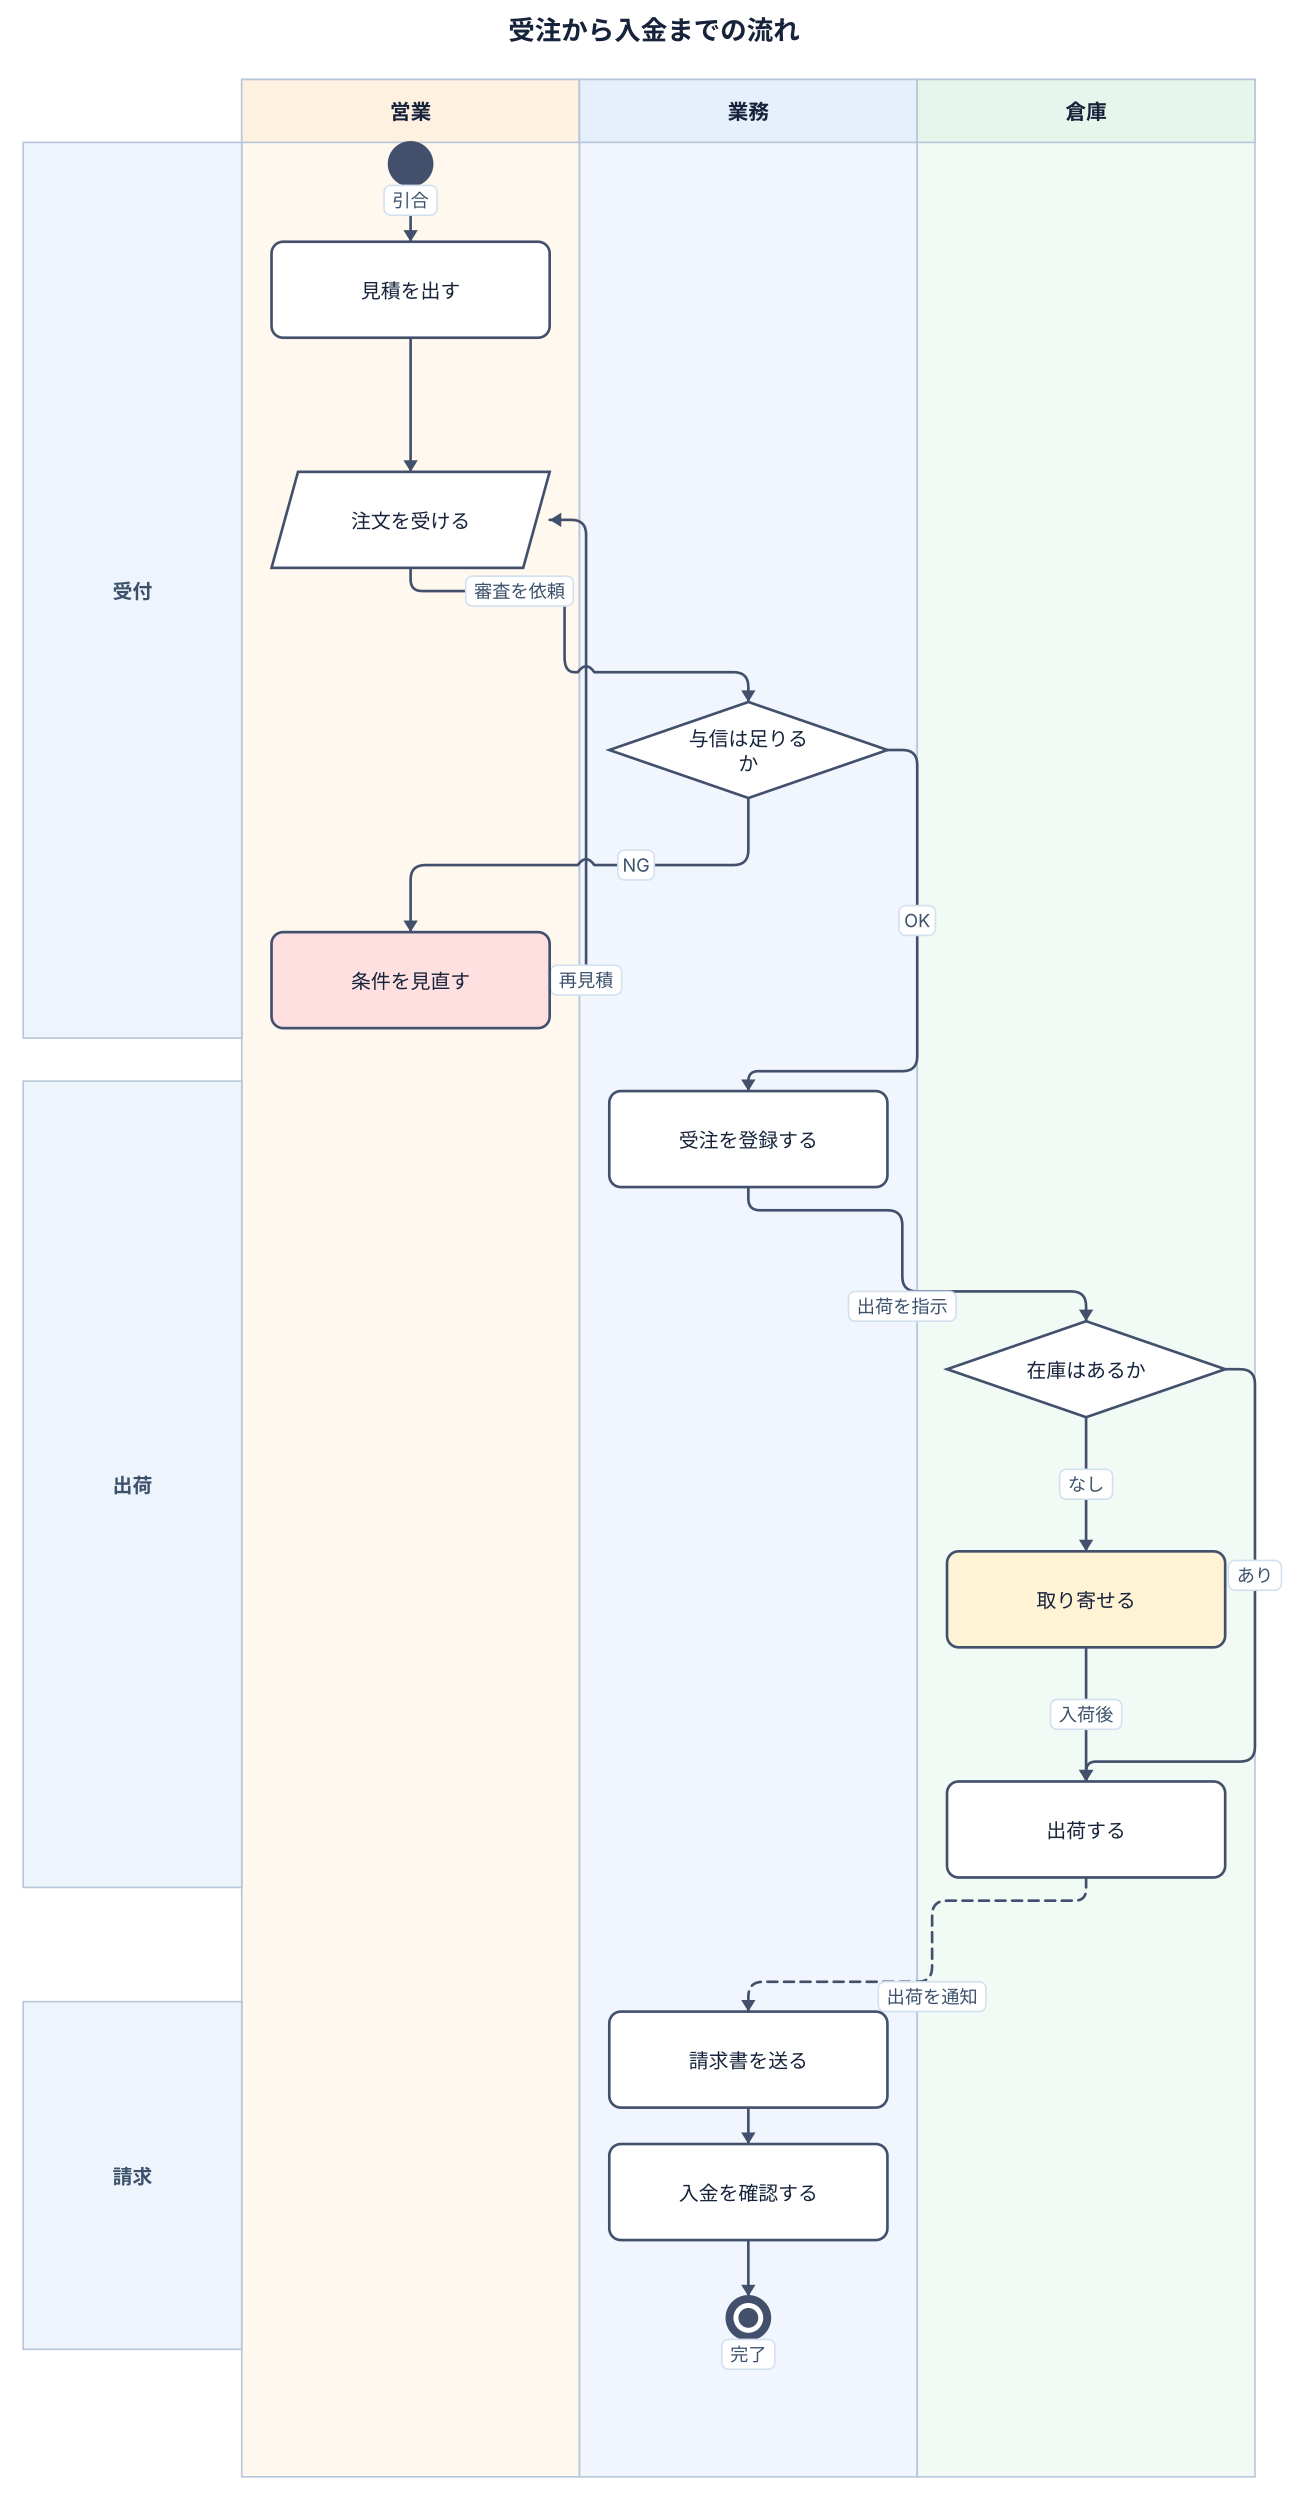
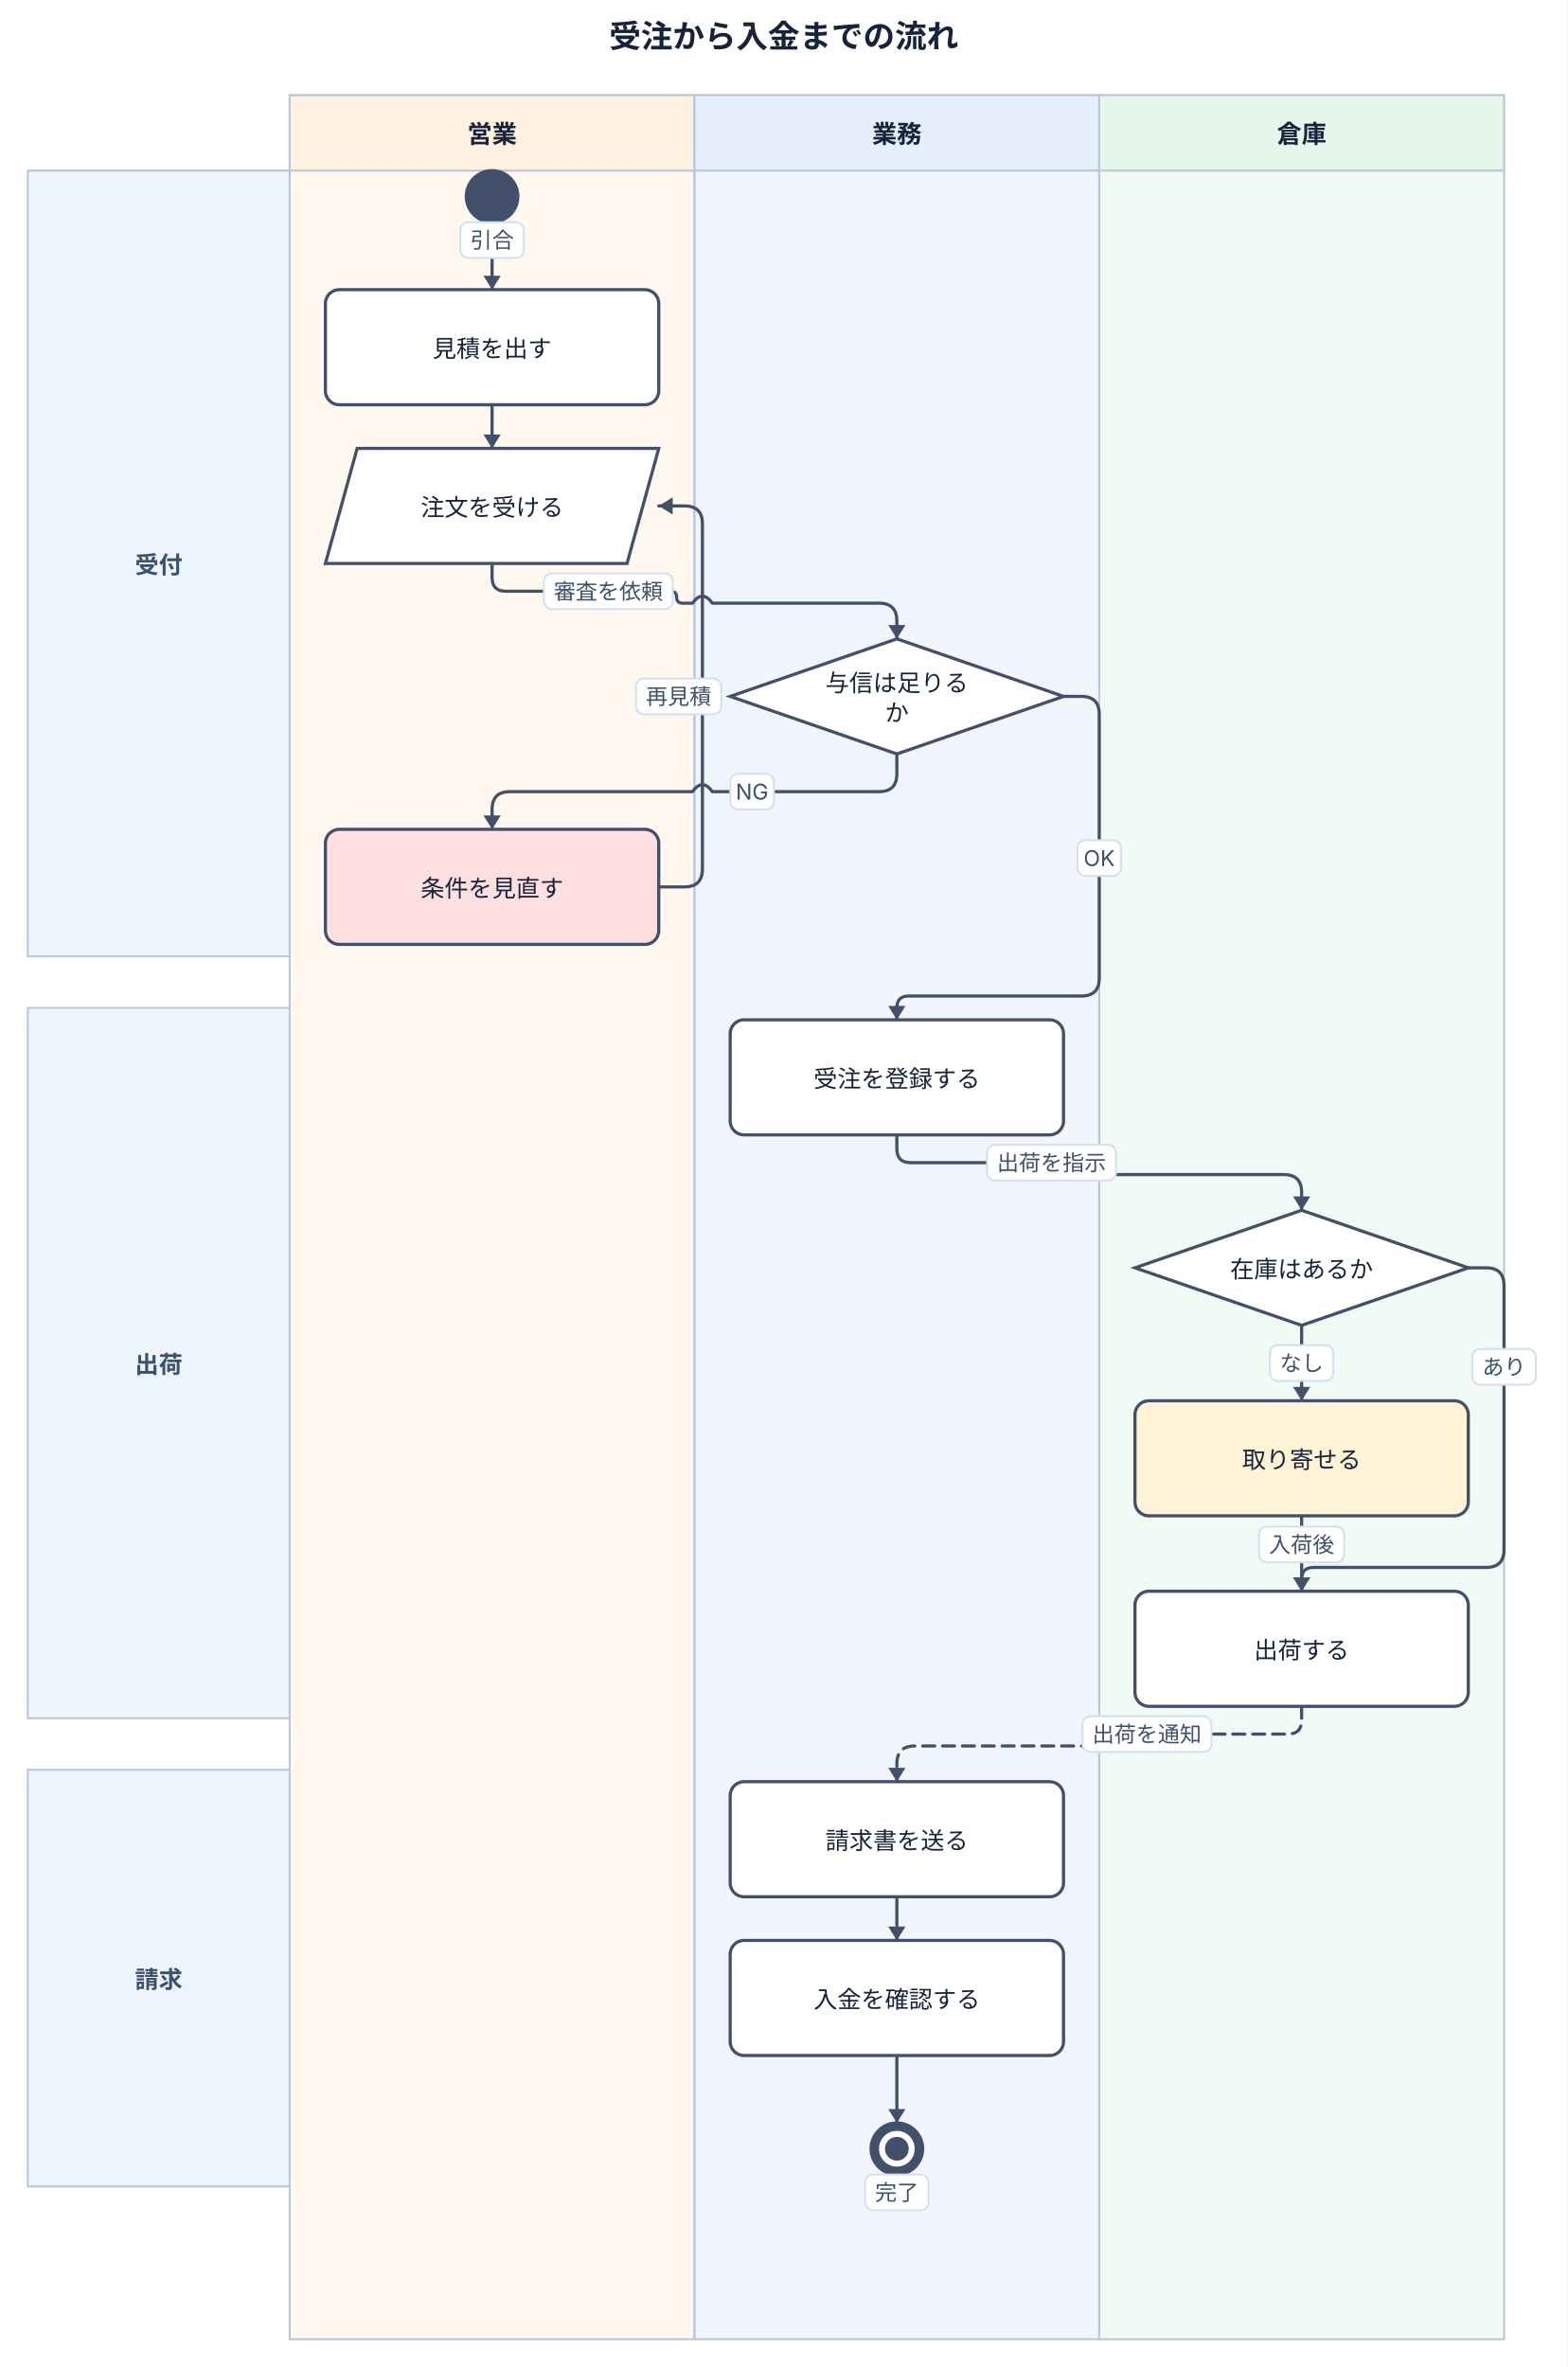
- <svg xmlns="http://www.w3.org/2000/svg" width="790" height="1510" viewBox="0 0 790 1510" font-family="Inter, 'Yu Gothic UI', 'Meiryo UI', sans-serif">
-   <rect x="0" y="0" width="790" height="1510" fill="#FFFFFF" />
+ <svg xmlns="http://www.w3.org/2000/svg" width="790" height="1193" viewBox="0 0 790 1193" font-family="Inter, 'Yu Gothic UI', 'Meiryo UI', sans-serif">
+   <rect x="0" y="0" width="790" height="1193" fill="#FFFFFF" />
  <text x="395" y="24" text-anchor="middle" font-size="16" font-weight="700" fill="#16233A">受注から入金までの流れ</text>
  <g transform="translate(14, 48)">
    <g data-pick="lane" data-idx="0">
-       <rect class="sl-shape" x="132" y="0" width="204" height="1448" fill="#FFF1E0" fill-opacity="0.55" stroke="#B9C7DA" />
+       <rect class="sl-shape" x="132" y="0" width="204" height="1131" fill="#FFF1E0" fill-opacity="0.55" stroke="#B9C7DA" />
      <rect x="132" y="0" width="204" height="38" fill="#FFF1E0" stroke="#B9C7DA" />
      <text x="234" y="24" text-anchor="middle" font-size="12.5" font-weight="700" fill="#16233A">営業</text>
    </g>
    <g data-pick="lane" data-idx="1">
-       <rect class="sl-shape" x="336" y="0" width="204" height="1448" fill="#E6EFFC" fill-opacity="0.55" stroke="#B9C7DA" />
+       <rect class="sl-shape" x="336" y="0" width="204" height="1131" fill="#E6EFFC" fill-opacity="0.55" stroke="#B9C7DA" />
      <rect x="336" y="0" width="204" height="38" fill="#E6EFFC" stroke="#B9C7DA" />
      <text x="438" y="24" text-anchor="middle" font-size="12.5" font-weight="700" fill="#16233A">業務</text>
    </g>
    <g data-pick="lane" data-idx="2">
-       <rect class="sl-shape" x="540" y="0" width="204" height="1448" fill="#E7F6EC" fill-opacity="0.55" stroke="#B9C7DA" />
+       <rect class="sl-shape" x="540" y="0" width="204" height="1131" fill="#E7F6EC" fill-opacity="0.55" stroke="#B9C7DA" />
      <rect x="540" y="0" width="204" height="38" fill="#E7F6EC" stroke="#B9C7DA" />
      <text x="642" y="24" text-anchor="middle" font-size="12.5" font-weight="700" fill="#16233A">倉庫</text>
    </g>
    <g data-pick="phase" data-idx="0">
-       <rect class="sl-shape" x="0" y="38" width="132" height="541" fill="#EEF4FB" stroke="#B9C7DA" />
-       <text x="66" y="313.5" text-anchor="middle" font-size="12" font-weight="700" fill="#3C516C">受付</text>
+       <rect class="sl-shape" x="0" y="38" width="132" height="396" fill="#EEF4FB" stroke="#B9C7DA" />
+       <text x="66" y="241" text-anchor="middle" font-size="12" font-weight="700" fill="#3C516C">受付</text>
    </g>
    <g data-pick="phase" data-idx="1">
-       <rect class="sl-shape" x="0" y="605" width="132" height="487" fill="#EEF4FB" stroke="#B9C7DA" />
-       <text x="66" y="853.5" text-anchor="middle" font-size="12" font-weight="700" fill="#3C516C">出荷</text>
+       <rect class="sl-shape" x="0" y="460" width="132" height="358" fill="#EEF4FB" stroke="#B9C7DA" />
+       <text x="66" y="644" text-anchor="middle" font-size="12" font-weight="700" fill="#3C516C">出荷</text>
    </g>
    <g data-pick="phase" data-idx="2">
-       <rect class="sl-shape" x="0" y="1161" width="132" height="210" fill="#EEF4FB" stroke="#B9C7DA" />
-       <text x="66" y="1271" text-anchor="middle" font-size="12" font-weight="700" fill="#3C516C">請求</text>
+       <rect class="sl-shape" x="0" y="844" width="132" height="210" fill="#EEF4FB" stroke="#B9C7DA" />
+       <text x="66" y="954" text-anchor="middle" font-size="12" font-weight="700" fill="#3C516C">請求</text>
    </g>
    <g>
      <path class="sl-hit" d="M 234 64 V 81 H 234 V 98" fill="none" stroke="transparent" stroke-width="14" data-pick="link" data-idx="0" />
      <path d="M 234 64 L 234 81 Q 234 81 234 81 L 234 81 Q 234 81 234 81 L 234 98" fill="none" stroke="#42506B" stroke-width="1.6" stroke-linecap="round" stroke-linejoin="round" data-pick="link" data-idx="0" />
      <polygon class="sl-arrow" points="234,98 229.66,91 238.34,91" fill="#42506B" />
    </g>
    <g>
-       <path class="sl-hit" d="M 234 156 V 196.5 H 234 V 237" fill="none" stroke="transparent" stroke-width="14" data-pick="link" data-idx="1" />
-       <path d="M 234 156 L 234 196.5 Q 234 196.5 234 196.5 L 234 196.5 Q 234 196.5 234 196.5 L 234 237" fill="none" stroke="#42506B" stroke-width="1.6" stroke-linecap="round" stroke-linejoin="round" data-pick="link" data-idx="1" />
-       <polygon class="sl-arrow" points="234,237 229.66,230 238.34,230" fill="#42506B" />
+       <path class="sl-hit" d="M 234 156 V 167 H 234 V 178" fill="none" stroke="transparent" stroke-width="14" data-pick="link" data-idx="1" />
+       <path d="M 234 156 L 234 167 Q 234 167 234 167 L 234 167 Q 234 167 234 167 L 234 178" fill="none" stroke="#42506B" stroke-width="1.6" stroke-linecap="round" stroke-linejoin="round" data-pick="link" data-idx="1" />
+       <polygon class="sl-arrow" points="234,178 229.66,171 238.34,171" fill="#42506B" />
    </g>
    <g>
-       <path class="sl-hit" d="M 234 295 V 309 H 327 V 358 H 438 V 376" fill="none" stroke="transparent" stroke-width="14" data-pick="link" data-idx="2" />
-       <path d="M 234 295 L 234 302 Q 234 309 241 309 L 318 309 Q 327 309 327 318 L 327 349 Q 327 358 333 358 L 335 358 Q 340 351 345 358 L 429 358 Q 438 358 438 367 L 438 376" fill="none" stroke="#42506B" stroke-width="1.6" stroke-linecap="round" stroke-linejoin="round" data-pick="link" data-idx="2" />
-       <polygon class="sl-arrow" points="438,376 433.66,369 442.34,369" fill="#42506B" />
-       <rect x="267.3" y="300" width="65" height="18" rx="4" fill="#FFFFFF" stroke="#D3E1EF" data-pick="link" data-idx="2" />
-       <text x="299.8" y="313" text-anchor="middle" font-size="11" fill="#3C516C" data-pick="link" data-idx="2">審査を依頼</text>
+       <path class="sl-hit" d="M 234 236 V 250 H 327 V 256 H 438 V 274" fill="none" stroke="transparent" stroke-width="14" data-pick="link" data-idx="2" />
+       <path d="M 234 236 L 234 243 Q 234 250 241 250 L 324 250 Q 327 250 327 253 L 327 253 Q 327 256 330 256 L 335 256 Q 340 249 345 256 L 429 256 Q 438 256 438 265 L 438 274" fill="none" stroke="#42506B" stroke-width="1.6" stroke-linecap="round" stroke-linejoin="round" data-pick="link" data-idx="2" />
+       <polygon class="sl-arrow" points="438,274 433.66,267 442.34,267" fill="#42506B" />
+       <rect x="260.1" y="241" width="65" height="18" rx="4" fill="#FFFFFF" stroke="#D3E1EF" data-pick="link" data-idx="2" />
+       <text x="292.6" y="254" text-anchor="middle" font-size="11" fill="#3C516C" data-pick="link" data-idx="2">審査を依頼</text>
    </g>
    <g>
-       <path class="sl-hit" d="M 522 405 H 540 V 599 H 438 V 611" fill="none" stroke="transparent" stroke-width="14" data-pick="link" data-idx="3" />
-       <path d="M 522 405 L 531 405 Q 540 405 540 414 L 540 590 Q 540 599 531 599 L 444 599 Q 438 599 438 605 L 438 611" fill="none" stroke="#42506B" stroke-width="1.6" stroke-linecap="round" stroke-linejoin="round" data-pick="link" data-idx="3" />
-       <polygon class="sl-arrow" points="438,611 433.66,604 442.34,604" fill="#42506B" />
-       <rect x="529" y="499" width="22" height="18" rx="4" fill="#FFFFFF" stroke="#D3E1EF" data-pick="link" data-idx="3" />
-       <text x="540" y="512" text-anchor="middle" font-size="11" fill="#3C516C" data-pick="link" data-idx="3">OK</text>
+       <path class="sl-hit" d="M 522 303 H 540 V 454 H 438 V 466" fill="none" stroke="transparent" stroke-width="14" data-pick="link" data-idx="3" />
+       <path d="M 522 303 L 531 303 Q 540 303 540 312 L 540 445 Q 540 454 531 454 L 444 454 Q 438 454 438 460 L 438 466" fill="none" stroke="#42506B" stroke-width="1.6" stroke-linecap="round" stroke-linejoin="round" data-pick="link" data-idx="3" />
+       <polygon class="sl-arrow" points="438,466 433.66,459 442.34,459" fill="#42506B" />
+       <rect x="529" y="375.5" width="22" height="18" rx="4" fill="#FFFFFF" stroke="#D3E1EF" data-pick="link" data-idx="3" />
+       <text x="540" y="388.5" text-anchor="middle" font-size="11" fill="#3C516C" data-pick="link" data-idx="3">OK</text>
    </g>
    <g>
-       <path class="sl-hit" d="M 438 434 V 474.5 H 234 V 515" fill="none" stroke="transparent" stroke-width="14" data-pick="link" data-idx="4" />
-       <path d="M 438 434 L 438 465.5 Q 438 474.5 429 474.5 L 345 474.5 Q 340 467.5 335 474.5 L 243 474.5 Q 234 474.5 234 483.5 L 234 515" fill="none" stroke="#42506B" stroke-width="1.6" stroke-linecap="round" stroke-linejoin="round" data-pick="link" data-idx="4" />
-       <polygon class="sl-arrow" points="234,515 229.66,508 238.34,508" fill="#42506B" />
-       <rect x="359.2" y="465.5" width="22" height="18" rx="4" fill="#FFFFFF" stroke="#D3E1EF" data-pick="link" data-idx="4" />
-       <text x="370.2" y="478.5" text-anchor="middle" font-size="11" fill="#3C516C" data-pick="link" data-idx="4">NG</text>
+       <path class="sl-hit" d="M 438 332 V 351 H 234 V 370" fill="none" stroke="transparent" stroke-width="14" data-pick="link" data-idx="4" />
+       <path d="M 438 332 L 438 342 Q 438 351 429 351 L 345 351 Q 340 344 335 351 L 243 351 Q 234 351 234 360 L 234 370" fill="none" stroke="#42506B" stroke-width="1.6" stroke-linecap="round" stroke-linejoin="round" data-pick="link" data-idx="4" />
+       <polygon class="sl-arrow" points="234,370 229.66,363 238.34,363" fill="#42506B" />
+       <rect x="354.04" y="342" width="22" height="18" rx="4" fill="#FFFFFF" stroke="#D3E1EF" data-pick="link" data-idx="4" />
+       <text x="365.04" y="355" text-anchor="middle" font-size="11" fill="#3C516C" data-pick="link" data-idx="4">NG</text>
    </g>
    <g>
-       <path class="sl-hit" d="M 318 544 H 340 V 266 H 318" fill="none" stroke="transparent" stroke-width="14" data-pick="link" data-idx="5" />
-       <path d="M 318 544 L 331 544 Q 340 544 340 535 L 340 275 Q 340 266 331 266 L 318 266" fill="none" stroke="#42506B" stroke-width="1.6" stroke-linecap="round" stroke-linejoin="round" data-pick="link" data-idx="5" />
-       <polygon class="sl-arrow" points="318,266 325,261.66 325,270.34" fill="#42506B" />
-       <rect x="318.5" y="535" width="43" height="18" rx="4" fill="#FFFFFF" stroke="#D3E1EF" data-pick="link" data-idx="5" />
-       <text x="340" y="548" text-anchor="middle" font-size="11" fill="#3C516C" data-pick="link" data-idx="5">再見積</text>
+       <path class="sl-hit" d="M 318 399 H 340 V 207 H 318" fill="none" stroke="transparent" stroke-width="14" data-pick="link" data-idx="5" />
+       <path d="M 318 399 L 331 399 Q 340 399 340 390 L 340 216 Q 340 207 331 207 L 318 207" fill="none" stroke="#42506B" stroke-width="1.6" stroke-linecap="round" stroke-linejoin="round" data-pick="link" data-idx="5" />
+       <polygon class="sl-arrow" points="318,207 325,202.66 325,211.34" fill="#42506B" />
+       <rect x="306.5" y="294" width="43" height="18" rx="4" fill="#FFFFFF" stroke="#D3E1EF" data-pick="link" data-idx="5" />
+       <text x="328" y="307" text-anchor="middle" font-size="11" fill="#3C516C" data-pick="link" data-idx="5">再見積</text>
    </g>
    <g>
-       <path class="sl-hit" d="M 438 669 V 683 H 531 V 732 H 642 V 750" fill="none" stroke="transparent" stroke-width="14" data-pick="link" data-idx="6" />
-       <path d="M 438 669 L 438 676 Q 438 683 445 683 L 522 683 Q 531 683 531 692 L 531 723 Q 531 732 540 732 L 633 732 Q 642 732 642 741 L 642 750" fill="none" stroke="#42506B" stroke-width="1.6" stroke-linecap="round" stroke-linejoin="round" data-pick="link" data-idx="6" />
-       <polygon class="sl-arrow" points="642,750 637.66,743 646.34,743" fill="#42506B" />
-       <rect x="498.5" y="732" width="65" height="18" rx="4" fill="#FFFFFF" stroke="#D3E1EF" data-pick="link" data-idx="6" />
-       <text x="531" y="745" text-anchor="middle" font-size="11" fill="#3C516C" data-pick="link" data-idx="6">出荷を指示</text>
+       <path class="sl-hit" d="M 438 524 V 538 H 531 V 544 H 642 V 562" fill="none" stroke="transparent" stroke-width="14" data-pick="link" data-idx="6" />
+       <path d="M 438 524 L 438 531 Q 438 538 445 538 L 528 538 Q 531 538 531 541 L 531 541 Q 531 544 534 544 L 633 544 Q 642 544 642 553 L 642 562" fill="none" stroke="#42506B" stroke-width="1.6" stroke-linecap="round" stroke-linejoin="round" data-pick="link" data-idx="6" />
+       <polygon class="sl-arrow" points="642,562 637.66,555 646.34,555" fill="#42506B" />
+       <rect x="483.46" y="529" width="65" height="18" rx="4" fill="#FFFFFF" stroke="#D3E1EF" data-pick="link" data-idx="6" />
+       <text x="515.96" y="542" text-anchor="middle" font-size="11" fill="#3C516C" data-pick="link" data-idx="6">出荷を指示</text>
    </g>
    <g>
-       <path class="sl-hit" d="M 726 779 H 744 V 1016 H 642 V 1028" fill="none" stroke="transparent" stroke-width="14" data-pick="link" data-idx="7" />
-       <path d="M 726 779 L 735 779 Q 744 779 744 788 L 744 1007 Q 744 1016 735 1016 L 648 1016 Q 642 1016 642 1022 L 642 1028" fill="none" stroke="#42506B" stroke-width="1.6" stroke-linecap="round" stroke-linejoin="round" data-pick="link" data-idx="7" />
-       <polygon class="sl-arrow" points="642,1028 637.66,1021 646.34,1021" fill="#42506B" />
-       <rect x="728" y="894.5" width="32" height="18" rx="4" fill="#FFFFFF" stroke="#D3E1EF" data-pick="link" data-idx="7" />
-       <text x="744" y="907.5" text-anchor="middle" font-size="11" fill="#3C516C" data-pick="link" data-idx="7">あり</text>
+       <path class="sl-hit" d="M 726 591 H 744 V 742 H 642 V 754" fill="none" stroke="transparent" stroke-width="14" data-pick="link" data-idx="7" />
+       <path d="M 726 591 L 735 591 Q 744 591 744 600 L 744 733 Q 744 742 735 742 L 648 742 Q 642 742 642 748 L 642 754" fill="none" stroke="#42506B" stroke-width="1.6" stroke-linecap="round" stroke-linejoin="round" data-pick="link" data-idx="7" />
+       <polygon class="sl-arrow" points="642,754 637.66,747 646.34,747" fill="#42506B" />
+       <rect x="728" y="631.92" width="32" height="18" rx="4" fill="#FFFFFF" stroke="#D3E1EF" data-pick="link" data-idx="7" />
+       <text x="744" y="644.92" text-anchor="middle" font-size="11" fill="#3C516C" data-pick="link" data-idx="7">あり</text>
    </g>
    <g>
-       <path class="sl-hit" d="M 642 808 V 848.5 H 642 V 889" fill="none" stroke="transparent" stroke-width="14" data-pick="link" data-idx="8" />
-       <path d="M 642 808 L 642 848.5 Q 642 848.5 642 848.5 L 642 848.5 Q 642 848.5 642 848.5 L 642 889" fill="none" stroke="#42506B" stroke-width="1.6" stroke-linecap="round" stroke-linejoin="round" data-pick="link" data-idx="8" />
-       <polygon class="sl-arrow" points="642,889 637.66,882 646.34,882" fill="#42506B" />
-       <rect x="626" y="839.5" width="32" height="18" rx="4" fill="#FFFFFF" stroke="#D3E1EF" data-pick="link" data-idx="8" />
-       <text x="642" y="852.5" text-anchor="middle" font-size="11" fill="#3C516C" data-pick="link" data-idx="8">なし</text>
+       <path class="sl-hit" d="M 642 620 V 639 H 642 V 658" fill="none" stroke="transparent" stroke-width="14" data-pick="link" data-idx="8" />
+       <path d="M 642 620 L 642 639 Q 642 639 642 639 L 642 639 Q 642 639 642 639 L 642 658" fill="none" stroke="#42506B" stroke-width="1.6" stroke-linecap="round" stroke-linejoin="round" data-pick="link" data-idx="8" />
+       <polygon class="sl-arrow" points="642,658 637.66,651 646.34,651" fill="#42506B" />
+       <rect x="626" y="630" width="32" height="18" rx="4" fill="#FFFFFF" stroke="#D3E1EF" data-pick="link" data-idx="8" />
+       <text x="642" y="643" text-anchor="middle" font-size="11" fill="#3C516C" data-pick="link" data-idx="8">なし</text>
    </g>
    <g>
-       <path class="sl-hit" d="M 642 947 V 987.5 H 642 V 1028" fill="none" stroke="transparent" stroke-width="14" data-pick="link" data-idx="9" />
-       <path d="M 642 947 L 642 987.5 Q 642 987.5 642 987.5 L 642 987.5 Q 642 987.5 642 987.5 L 642 1028" fill="none" stroke="#42506B" stroke-width="1.6" stroke-linecap="round" stroke-linejoin="round" data-pick="link" data-idx="9" />
-       <polygon class="sl-arrow" points="642,1028 637.66,1021 646.34,1021" fill="#42506B" />
-       <rect x="620.5" y="978.5" width="43" height="18" rx="4" fill="#FFFFFF" stroke="#D3E1EF" data-pick="link" data-idx="9" />
-       <text x="642" y="991.5" text-anchor="middle" font-size="11" fill="#3C516C" data-pick="link" data-idx="9">入荷後</text>
+       <path class="sl-hit" d="M 642 716 V 735 H 642 V 754" fill="none" stroke="transparent" stroke-width="14" data-pick="link" data-idx="9" />
+       <path d="M 642 716 L 642 735 Q 642 735 642 735 L 642 735 Q 642 735 642 735 L 642 754" fill="none" stroke="#42506B" stroke-width="1.6" stroke-linecap="round" stroke-linejoin="round" data-pick="link" data-idx="9" />
+       <polygon class="sl-arrow" points="642,754 637.66,747 646.34,747" fill="#42506B" />
+       <rect x="620.5" y="721.44" width="43" height="18" rx="4" fill="#FFFFFF" stroke="#D3E1EF" data-pick="link" data-idx="9" />
+       <text x="642" y="734.44" text-anchor="middle" font-size="11" fill="#3C516C" data-pick="link" data-idx="9">入荷後</text>
    </g>
    <g>
-       <path class="sl-hit" d="M 642 1086 V 1100 H 549 V 1149 H 438 V 1167" fill="none" stroke="transparent" stroke-width="14" data-pick="link" data-idx="10" />
-       <path d="M 642 1086 L 642 1093 Q 642 1100 635 1100 L 558 1100 Q 549 1100 549 1109 L 549 1140 Q 549 1149 540 1149 L 447 1149 Q 438 1149 438 1158 L 438 1167" fill="none" stroke="#42506B" stroke-width="1.6" stroke-dasharray="6 4" stroke-linecap="round" stroke-linejoin="round" data-pick="link" data-idx="10" />
-       <polygon class="sl-arrow" points="438,1167 433.66,1160 442.34,1160" fill="#42506B" />
-       <rect x="516.5" y="1149" width="65" height="18" rx="4" fill="#FFFFFF" stroke="#D3E1EF" data-pick="link" data-idx="10" />
-       <text x="549" y="1162" text-anchor="middle" font-size="11" fill="#3C516C" data-pick="link" data-idx="10">出荷を通知</text>
+       <path class="sl-hit" d="M 642 812 V 826 H 549 V 832 H 438 V 850" fill="none" stroke="transparent" stroke-width="14" data-pick="link" data-idx="10" />
+       <path d="M 642 812 L 642 819 Q 642 826 635 826 L 552 826 Q 549 826 549 829 L 549 829 Q 549 832 546 832 L 447 832 Q 438 832 438 841 L 438 850" fill="none" stroke="#42506B" stroke-width="1.6" stroke-dasharray="6 4" stroke-linecap="round" stroke-linejoin="round" data-pick="link" data-idx="10" />
+       <polygon class="sl-arrow" points="438,850 433.66,843 442.34,843" fill="#42506B" />
+       <rect x="531.54" y="817" width="65" height="18" rx="4" fill="#FFFFFF" stroke="#D3E1EF" data-pick="link" data-idx="10" />
+       <text x="564.04" y="830" text-anchor="middle" font-size="11" fill="#3C516C" data-pick="link" data-idx="10">出荷を通知</text>
    </g>
    <g>
-       <path class="sl-hit" d="M 438 1225 V 1236 H 438 V 1247" fill="none" stroke="transparent" stroke-width="14" data-pick="link" data-idx="11" />
-       <path d="M 438 1225 L 438 1236 Q 438 1236 438 1236 L 438 1236 Q 438 1236 438 1236 L 438 1247" fill="none" stroke="#42506B" stroke-width="1.6" stroke-linecap="round" stroke-linejoin="round" data-pick="link" data-idx="11" />
-       <polygon class="sl-arrow" points="438,1247 433.66,1240 442.34,1240" fill="#42506B" />
+       <path class="sl-hit" d="M 438 908 V 919 H 438 V 930" fill="none" stroke="transparent" stroke-width="14" data-pick="link" data-idx="11" />
+       <path d="M 438 908 L 438 919 Q 438 919 438 919 L 438 919 Q 438 919 438 919 L 438 930" fill="none" stroke="#42506B" stroke-width="1.6" stroke-linecap="round" stroke-linejoin="round" data-pick="link" data-idx="11" />
+       <polygon class="sl-arrow" points="438,930 433.66,923 442.34,923" fill="#42506B" />
    </g>
    <g>
-       <path class="sl-hit" d="M 438 1305 V 1322 H 438 V 1339" fill="none" stroke="transparent" stroke-width="14" data-pick="link" data-idx="12" />
-       <path d="M 438 1305 L 438 1322 Q 438 1322 438 1322 L 438 1322 Q 438 1322 438 1322 L 438 1339" fill="none" stroke="#42506B" stroke-width="1.6" stroke-linecap="round" stroke-linejoin="round" data-pick="link" data-idx="12" />
-       <polygon class="sl-arrow" points="438,1339 433.66,1332 442.34,1332" fill="#42506B" />
+       <path class="sl-hit" d="M 438 988 V 1005 H 438 V 1022" fill="none" stroke="transparent" stroke-width="14" data-pick="link" data-idx="12" />
+       <path d="M 438 988 L 438 1005 Q 438 1005 438 1005 L 438 1005 Q 438 1005 438 1005 L 438 1022" fill="none" stroke="#42506B" stroke-width="1.6" stroke-linecap="round" stroke-linejoin="round" data-pick="link" data-idx="12" />
+       <polygon class="sl-arrow" points="438,1022 433.66,1015 442.34,1015" fill="#42506B" />
    </g>
    <g data-pick="node" data-idx="1">
      <rect class="sl-shape" x="150" y="98" width="168" height="58" rx="7" ry="7" fill="#FFFFFF" stroke="#42506B" stroke-width="1.6" />
      <text x="234" y="132" text-anchor="middle" font-size="12" fill="#16233A">見積を出す</text>
    </g>
    <g data-pick="node" data-idx="2">
-       <polygon class="sl-shape" points="166,237 318,237 302,295 150,295" fill="#FFFFFF" stroke="#42506B" stroke-width="1.6" />
-       <text x="234" y="271" text-anchor="middle" font-size="12" fill="#16233A">注文を受ける</text>
+       <polygon class="sl-shape" points="166,178 318,178 302,236 150,236" fill="#FFFFFF" stroke="#42506B" stroke-width="1.6" />
+       <text x="234" y="212" text-anchor="middle" font-size="12" fill="#16233A">注文を受ける</text>
    </g>
    <g data-pick="node" data-idx="4">
-       <rect class="sl-shape" x="150" y="515" width="168" height="58" rx="7" ry="7" fill="#FFE0E0" stroke="#42506B" stroke-width="1.6" />
-       <text x="234" y="549" text-anchor="middle" font-size="12" fill="#16233A">条件を見直す</text>
+       <rect class="sl-shape" x="150" y="370" width="168" height="58" rx="7" ry="7" fill="#FFE0E0" stroke="#42506B" stroke-width="1.6" />
+       <text x="234" y="404" text-anchor="middle" font-size="12" fill="#16233A">条件を見直す</text>
    </g>
    <g data-pick="node" data-idx="3">
-       <polygon class="sl-shape" points="438,376 522,405 438,434 354,405" fill="#FFFFFF" stroke="#42506B" stroke-width="1.6" />
-       <text x="438" y="402.5" text-anchor="middle" font-size="12" fill="#16233A">与信は足りる</text>
-       <text x="438" y="417.5" text-anchor="middle" font-size="12" fill="#16233A">か</text>
+       <polygon class="sl-shape" points="438,274 522,303 438,332 354,303" fill="#FFFFFF" stroke="#42506B" stroke-width="1.6" />
+       <text x="438" y="300.5" text-anchor="middle" font-size="12" fill="#16233A">与信は足りる</text>
+       <text x="438" y="315.5" text-anchor="middle" font-size="12" fill="#16233A">か</text>
    </g>
    <g data-pick="node" data-idx="5">
-       <rect class="sl-shape" x="354" y="611" width="168" height="58" rx="7" ry="7" fill="#FFFFFF" stroke="#42506B" stroke-width="1.6" />
-       <text x="438" y="645" text-anchor="middle" font-size="12" fill="#16233A">受注を登録する</text>
+       <rect class="sl-shape" x="354" y="466" width="168" height="58" rx="7" ry="7" fill="#FFFFFF" stroke="#42506B" stroke-width="1.6" />
+       <text x="438" y="500" text-anchor="middle" font-size="12" fill="#16233A">受注を登録する</text>
    </g>
    <g data-pick="node" data-idx="9">
-       <rect class="sl-shape" x="354" y="1167" width="168" height="58" rx="7" ry="7" fill="#FFFFFF" stroke="#42506B" stroke-width="1.6" />
-       <text x="438" y="1201" text-anchor="middle" font-size="12" fill="#16233A">請求書を送る</text>
+       <rect class="sl-shape" x="354" y="850" width="168" height="58" rx="7" ry="7" fill="#FFFFFF" stroke="#42506B" stroke-width="1.6" />
+       <text x="438" y="884" text-anchor="middle" font-size="12" fill="#16233A">請求書を送る</text>
    </g>
    <g data-pick="node" data-idx="10">
-       <rect class="sl-shape" x="354" y="1247" width="168" height="58" rx="7" ry="7" fill="#FFFFFF" stroke="#42506B" stroke-width="1.6" />
-       <text x="438" y="1281" text-anchor="middle" font-size="12" fill="#16233A">入金を確認する</text>
+       <rect class="sl-shape" x="354" y="930" width="168" height="58" rx="7" ry="7" fill="#FFFFFF" stroke="#42506B" stroke-width="1.6" />
+       <text x="438" y="964" text-anchor="middle" font-size="12" fill="#16233A">入金を確認する</text>
    </g>
    <g data-pick="node" data-idx="6">
-       <polygon class="sl-shape" points="642,750 726,779 642,808 558,779" fill="#FFFFFF" stroke="#42506B" stroke-width="1.6" />
-       <text x="642" y="784" text-anchor="middle" font-size="12" fill="#16233A">在庫はあるか</text>
+       <polygon class="sl-shape" points="642,562 726,591 642,620 558,591" fill="#FFFFFF" stroke="#42506B" stroke-width="1.6" />
+       <text x="642" y="596" text-anchor="middle" font-size="12" fill="#16233A">在庫はあるか</text>
    </g>
    <g data-pick="node" data-idx="7">
-       <rect class="sl-shape" x="558" y="889" width="168" height="58" rx="7" ry="7" fill="#FFF3D6" stroke="#42506B" stroke-width="1.6" />
-       <text x="642" y="923" text-anchor="middle" font-size="12" fill="#16233A">取り寄せる</text>
+       <rect class="sl-shape" x="558" y="658" width="168" height="58" rx="7" ry="7" fill="#FFF3D6" stroke="#42506B" stroke-width="1.6" />
+       <text x="642" y="692" text-anchor="middle" font-size="12" fill="#16233A">取り寄せる</text>
    </g>
    <g data-pick="node" data-idx="8">
-       <rect class="sl-shape" x="558" y="1028" width="168" height="58" rx="7" ry="7" fill="#FFFFFF" stroke="#42506B" stroke-width="1.6" />
-       <text x="642" y="1062" text-anchor="middle" font-size="12" fill="#16233A">出荷する</text>
+       <rect class="sl-shape" x="558" y="754" width="168" height="58" rx="7" ry="7" fill="#FFFFFF" stroke="#42506B" stroke-width="1.6" />
+       <text x="642" y="788" text-anchor="middle" font-size="12" fill="#16233A">出荷する</text>
    </g>
    <g data-pick="node" data-idx="0">
      <circle class="sl-shape" cx="234" cy="51" r="13" fill="#42506B" stroke="#42506B" stroke-width="1.6" />
      <rect x="218" y="64" width="32" height="18" rx="4" fill="#FFFFFF" stroke="#D3E1EF" />
      <text x="234" y="77" text-anchor="middle" font-size="11" fill="#3C516C">引合</text>
    </g>
    <g data-pick="node" data-idx="11">
-       <circle class="sl-shape" cx="438" cy="1352" r="13" fill="#42506B" stroke="#42506B" stroke-width="1.6" />
-       <circle cx="438" cy="1352" r="9" fill="#FFFFFF" />
-       <circle cx="438" cy="1352" r="6" fill="#42506B" />
-       <rect x="422" y="1365" width="32" height="18" rx="4" fill="#FFFFFF" stroke="#D3E1EF" />
-       <text x="438" y="1378" text-anchor="middle" font-size="11" fill="#3C516C">完了</text>
+       <circle class="sl-shape" cx="438" cy="1035" r="13" fill="#42506B" stroke="#42506B" stroke-width="1.6" />
+       <circle cx="438" cy="1035" r="9" fill="#FFFFFF" />
+       <circle cx="438" cy="1035" r="6" fill="#42506B" />
+       <rect x="422" y="1048" width="32" height="18" rx="4" fill="#FFFFFF" stroke="#D3E1EF" />
+       <text x="438" y="1061" text-anchor="middle" font-size="11" fill="#3C516C">完了</text>
    </g>
  </g>
</svg>
